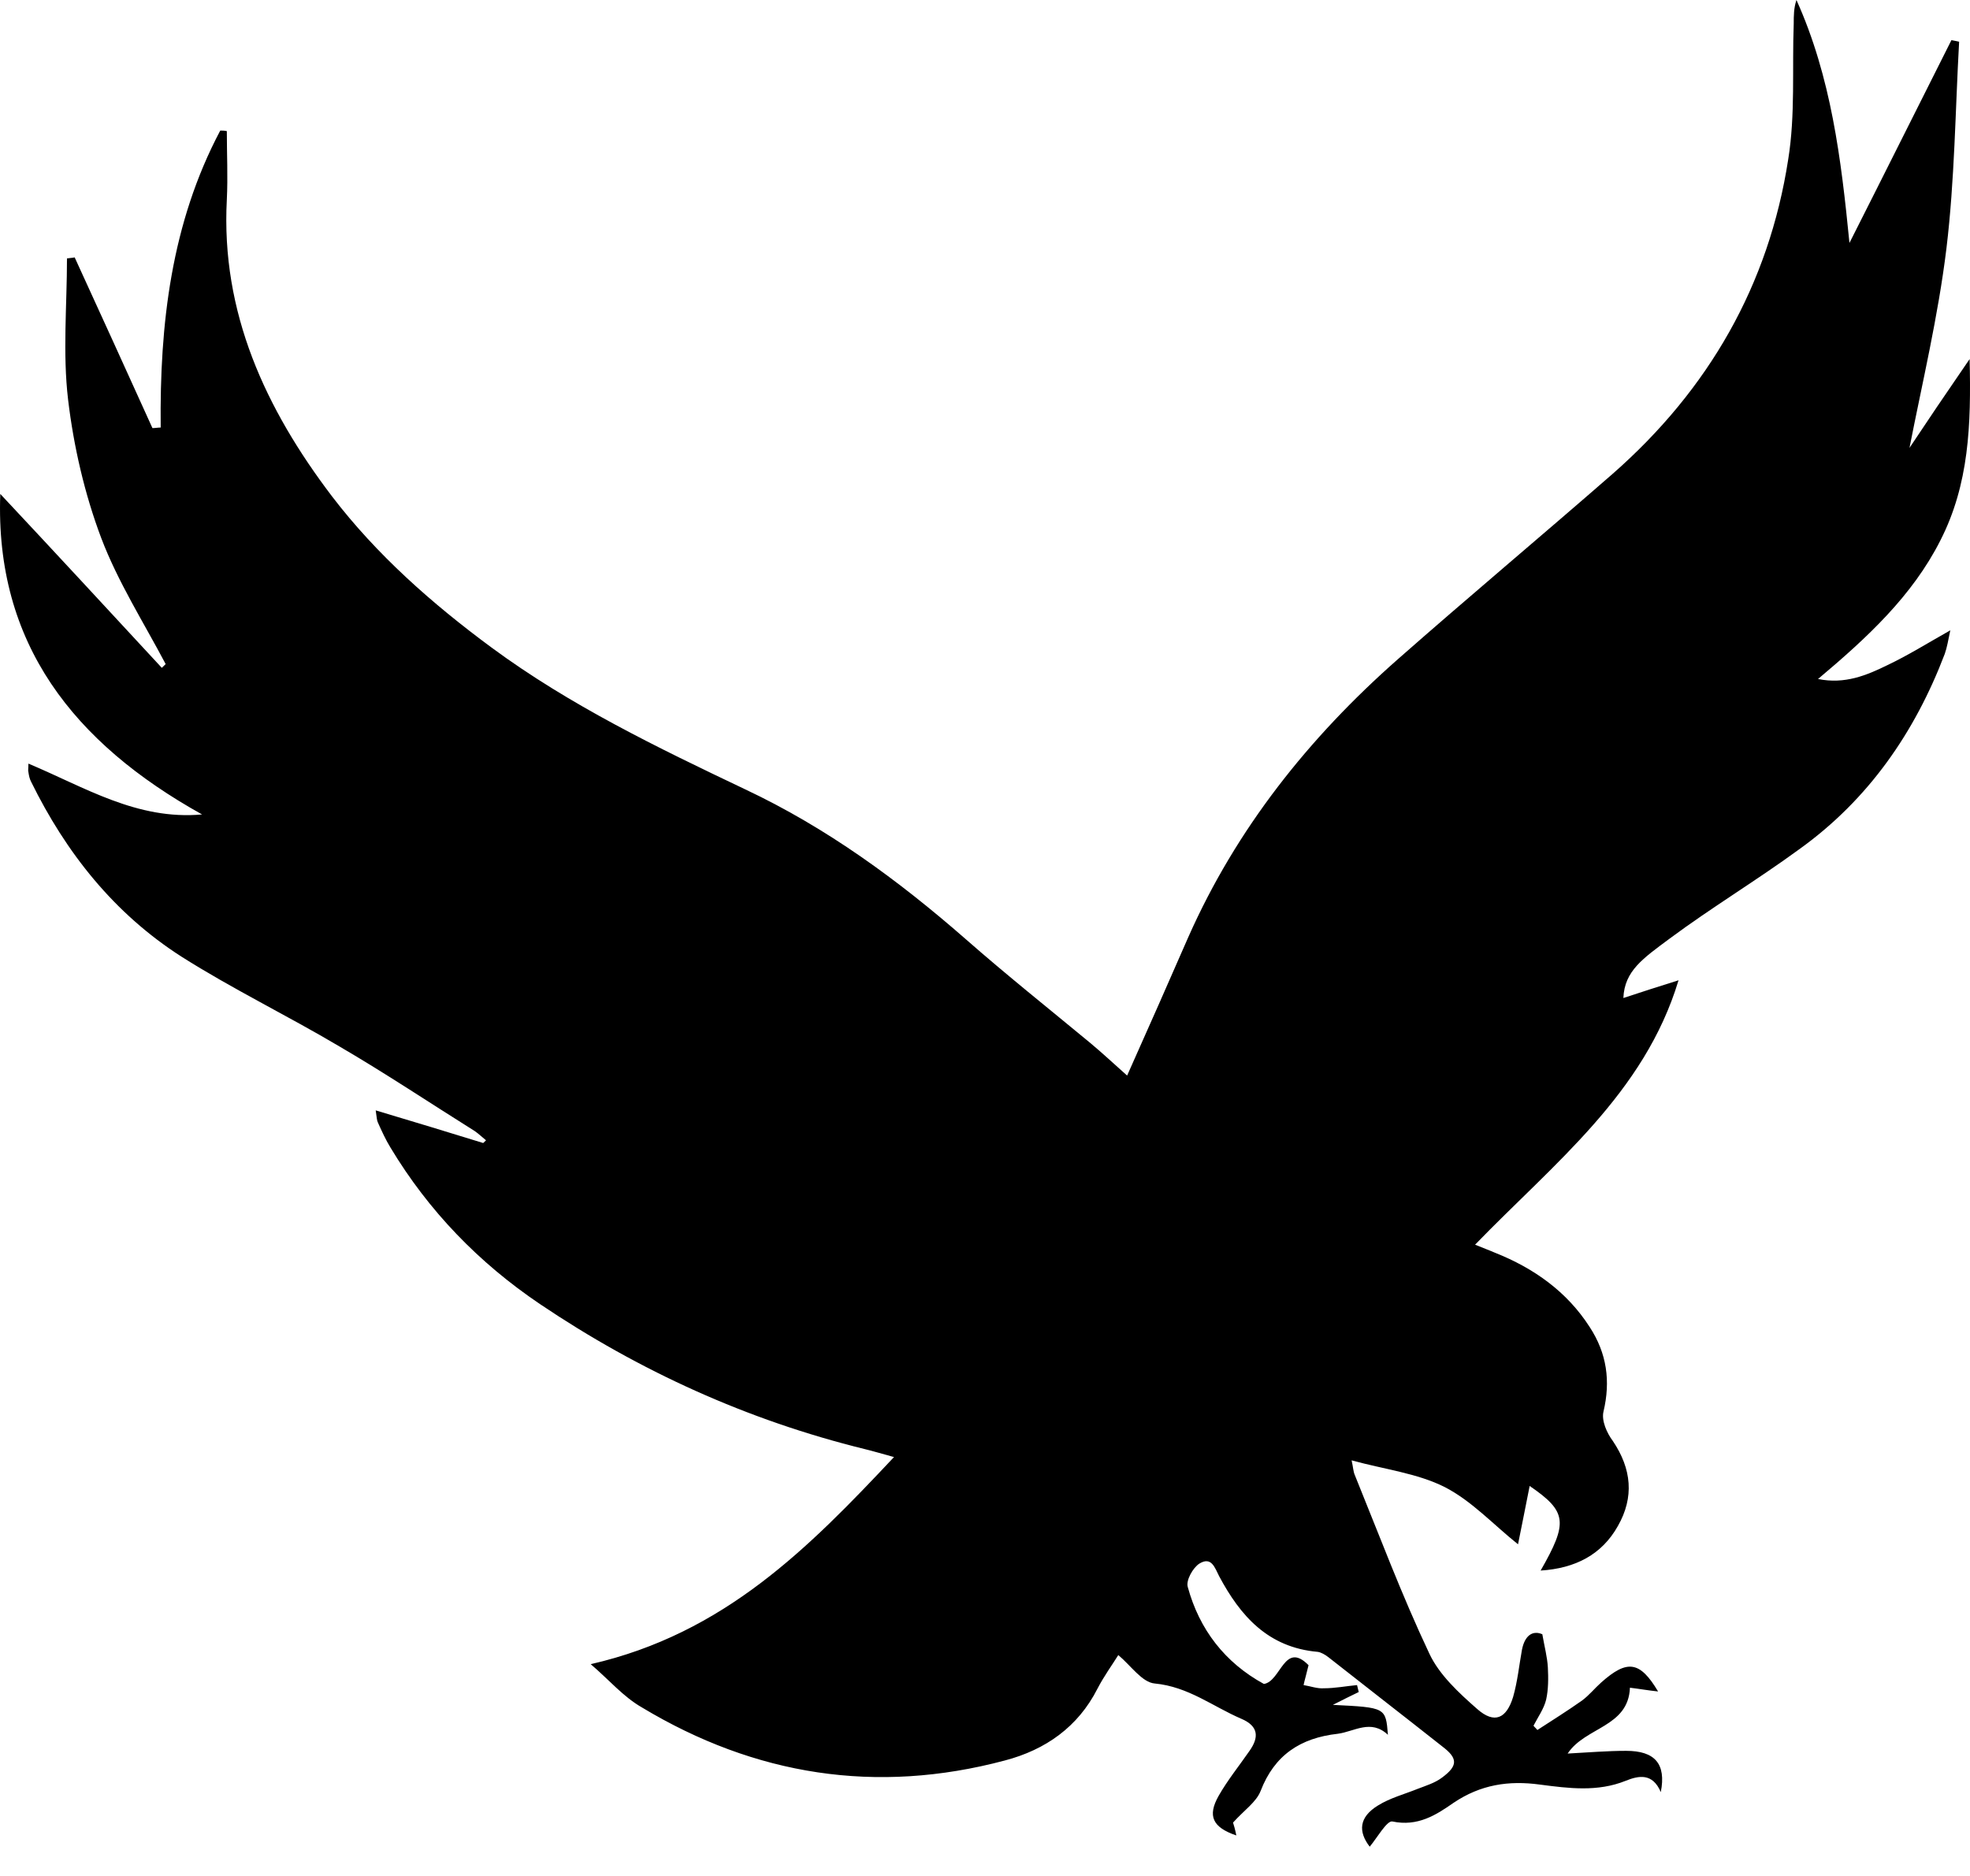
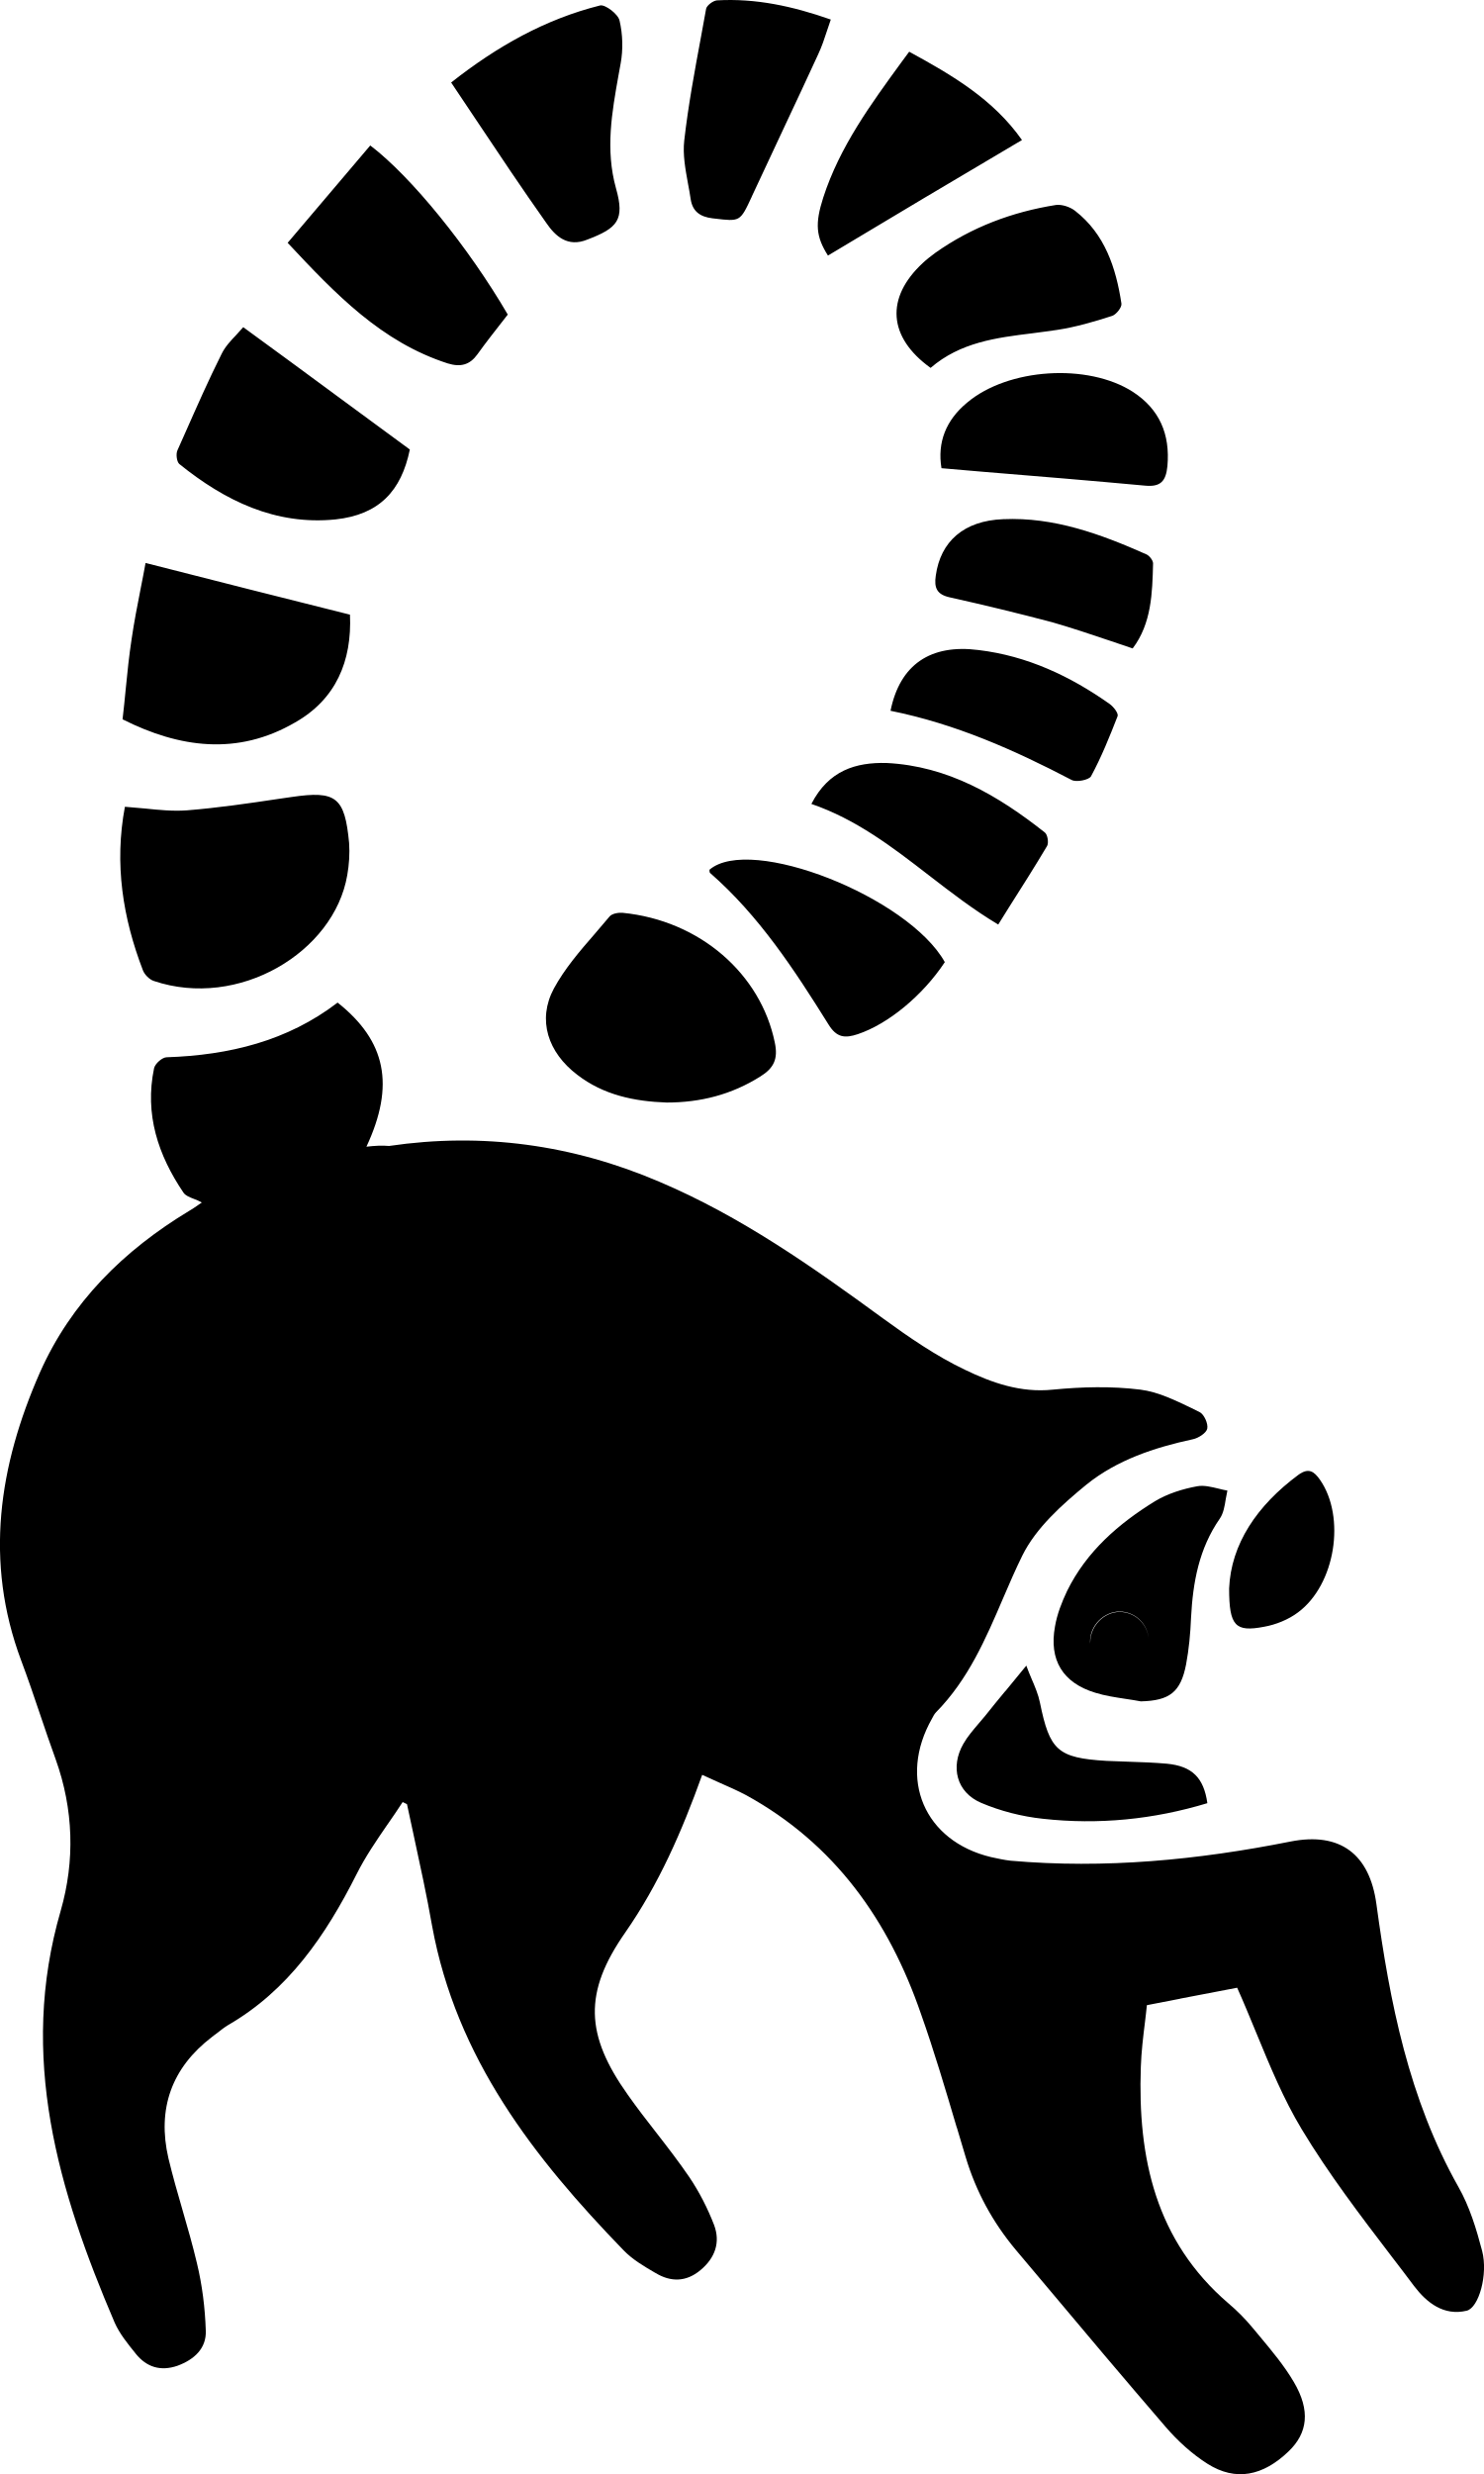
- <svg xmlns="http://www.w3.org/2000/svg" width="21" height="20" viewBox="0 0 21 20" fill="none">
-   <path d="M6.297 17.742C7.719 17.417 8.619 16.504 9.53 15.534C9.406 15.5 9.312 15.472 9.218 15.449C7.966 15.141 6.814 14.616 5.756 13.903C5.104 13.463 4.569 12.91 4.164 12.237C4.111 12.151 4.07 12.06 4.029 11.969C4.017 11.946 4.017 11.918 4.005 11.838C4.405 11.957 4.781 12.072 5.151 12.186C5.163 12.174 5.169 12.168 5.181 12.157C5.139 12.123 5.104 12.089 5.063 12.06C4.581 11.758 4.111 11.444 3.623 11.159C3.065 10.828 2.477 10.543 1.936 10.2C1.214 9.738 0.702 9.088 0.332 8.335C0.314 8.301 0.308 8.266 0.303 8.232C0.297 8.215 0.303 8.192 0.303 8.141C0.902 8.392 1.46 8.746 2.154 8.683C0.79 7.924 -0.056 6.863 0.003 5.266C0.585 5.887 1.155 6.504 1.725 7.12C1.737 7.108 1.754 7.091 1.766 7.08C1.531 6.635 1.255 6.201 1.078 5.733C0.902 5.266 0.785 4.758 0.726 4.262C0.667 3.765 0.714 3.257 0.714 2.755C0.743 2.75 0.773 2.75 0.796 2.744C1.073 3.349 1.349 3.953 1.625 4.564C1.654 4.564 1.684 4.558 1.713 4.558C1.701 3.457 1.825 2.379 2.348 1.392C2.371 1.392 2.395 1.392 2.418 1.398C2.418 1.643 2.43 1.883 2.418 2.128C2.354 3.332 2.83 4.359 3.541 5.294C4.017 5.916 4.605 6.435 5.239 6.903C6.074 7.519 7.008 7.97 7.943 8.415C8.813 8.825 9.577 9.385 10.294 10.012C10.729 10.394 11.181 10.754 11.628 11.124C11.751 11.227 11.874 11.341 12.015 11.467C12.245 10.953 12.456 10.474 12.668 9.989C13.179 8.837 13.949 7.867 14.901 7.028C15.659 6.361 16.429 5.716 17.187 5.055C18.216 4.153 18.856 3.035 19.062 1.7C19.139 1.227 19.103 0.73 19.121 0.251C19.121 0.171 19.121 0.086 19.15 0C19.52 0.822 19.626 1.689 19.715 2.59C20.079 1.871 20.437 1.152 20.802 0.428C20.831 0.434 20.86 0.439 20.884 0.445C20.843 1.181 20.837 1.917 20.749 2.647C20.661 3.372 20.49 4.085 20.355 4.775C20.537 4.501 20.749 4.187 20.996 3.828C21.013 4.53 20.99 5.163 20.684 5.762C20.384 6.355 19.902 6.8 19.38 7.239C19.667 7.297 19.897 7.2 20.12 7.091C20.337 6.988 20.537 6.863 20.79 6.72C20.767 6.829 20.755 6.903 20.731 6.971C20.414 7.804 19.92 8.523 19.18 9.054C18.727 9.385 18.245 9.675 17.799 10.006C17.516 10.217 17.317 10.349 17.305 10.64C17.493 10.577 17.675 10.52 17.893 10.451C17.528 11.661 16.564 12.402 15.724 13.27C15.806 13.304 15.871 13.327 15.935 13.355C16.353 13.521 16.705 13.772 16.946 14.148C17.129 14.428 17.17 14.724 17.093 15.049C17.07 15.146 17.129 15.278 17.193 15.363C17.393 15.66 17.422 15.962 17.246 16.27C17.076 16.573 16.794 16.721 16.423 16.744C16.717 16.23 16.705 16.116 16.306 15.842C16.265 16.053 16.224 16.253 16.182 16.464C15.918 16.253 15.689 16.002 15.401 15.854C15.107 15.706 14.76 15.666 14.408 15.569C14.425 15.643 14.425 15.688 14.443 15.728C14.701 16.362 14.942 17.006 15.236 17.628C15.342 17.856 15.553 18.05 15.748 18.221C15.93 18.381 16.059 18.324 16.13 18.09C16.177 17.925 16.194 17.753 16.224 17.588C16.253 17.44 16.335 17.377 16.441 17.423C16.465 17.56 16.494 17.668 16.5 17.776C16.506 17.89 16.506 18.01 16.482 18.119C16.459 18.216 16.394 18.307 16.347 18.398C16.359 18.415 16.376 18.427 16.388 18.444C16.547 18.341 16.711 18.238 16.864 18.13C16.941 18.073 16.999 17.999 17.07 17.936C17.346 17.691 17.481 17.708 17.675 18.033C17.569 18.022 17.475 18.005 17.375 17.993C17.358 18.415 16.899 18.41 16.711 18.695C16.935 18.683 17.134 18.666 17.334 18.666C17.64 18.666 17.763 18.803 17.704 19.106C17.616 18.9 17.469 18.929 17.328 18.986C17.029 19.106 16.723 19.066 16.417 19.026C16.082 18.98 15.783 19.026 15.495 19.22C15.307 19.351 15.113 19.476 14.842 19.419C14.784 19.408 14.678 19.596 14.601 19.688C14.478 19.528 14.484 19.374 14.69 19.248C14.819 19.168 14.972 19.128 15.113 19.071C15.201 19.037 15.295 19.009 15.371 18.952C15.542 18.826 15.542 18.746 15.377 18.621C14.972 18.301 14.566 17.987 14.161 17.668C14.125 17.64 14.084 17.617 14.049 17.611C13.514 17.565 13.22 17.223 12.997 16.806C12.95 16.715 12.915 16.59 12.785 16.67C12.715 16.715 12.639 16.852 12.662 16.921C12.785 17.371 13.056 17.725 13.473 17.953C13.655 17.925 13.691 17.491 13.949 17.753C13.926 17.851 13.908 17.908 13.896 17.965C13.967 17.976 14.043 18.005 14.114 17.999C14.231 17.999 14.349 17.976 14.466 17.965C14.472 17.987 14.478 18.016 14.484 18.039C14.402 18.079 14.319 18.119 14.208 18.176C14.772 18.204 14.772 18.204 14.795 18.495C14.613 18.324 14.437 18.461 14.261 18.484C13.861 18.529 13.585 18.712 13.438 19.094C13.391 19.214 13.261 19.3 13.144 19.431C13.15 19.448 13.167 19.505 13.179 19.568C12.927 19.482 12.868 19.362 12.991 19.145C13.085 18.98 13.209 18.826 13.32 18.666C13.42 18.524 13.42 18.404 13.232 18.324C12.927 18.193 12.668 17.982 12.309 17.948C12.174 17.936 12.057 17.759 11.921 17.645C11.857 17.748 11.769 17.868 11.698 18.005C11.492 18.41 11.146 18.655 10.711 18.769C9.341 19.134 8.049 18.929 6.844 18.204C6.644 18.09 6.497 17.913 6.297 17.742Z" fill="black" />
+ <svg xmlns="http://www.w3.org/2000/svg" width="12" height="20" viewBox="0 0 12 20" fill="none">
+   <path fill-rule="evenodd" clip-rule="evenodd" d="M5.797 0.003C6.111 -0.015 6.41 0.05 6.718 0.158C6.708 0.187 6.698 0.216 6.689 0.244C6.667 0.312 6.645 0.377 6.616 0.439C6.528 0.631 6.438 0.822 6.348 1.014L6.348 1.014L6.348 1.014L6.348 1.014L6.348 1.014L6.348 1.014L6.348 1.014L6.348 1.014L6.348 1.014L6.348 1.014L6.348 1.014C6.258 1.206 6.168 1.397 6.079 1.589L6.079 1.59L6.079 1.59L6.079 1.59C6.031 1.693 6.008 1.743 5.969 1.765C5.932 1.785 5.88 1.779 5.78 1.767L5.762 1.765C5.661 1.753 5.6 1.709 5.585 1.61C5.579 1.568 5.571 1.526 5.563 1.483L5.563 1.483L5.563 1.483L5.563 1.483L5.563 1.483L5.563 1.483L5.563 1.483L5.563 1.483L5.563 1.483L5.563 1.483L5.563 1.483L5.563 1.483C5.542 1.367 5.52 1.249 5.533 1.136C5.565 0.854 5.617 0.574 5.669 0.295L5.669 0.295C5.683 0.22 5.697 0.145 5.71 0.07C5.716 0.044 5.765 0.006 5.797 0.003ZM3.648 0.667C3.713 0.763 3.776 0.859 3.84 0.954L3.84 0.954C4.033 1.243 4.221 1.525 4.418 1.803C4.49 1.908 4.589 2.002 4.749 1.937C4.993 1.844 5.054 1.779 4.981 1.522C4.894 1.209 4.948 0.908 5.002 0.605C5.008 0.574 5.013 0.543 5.019 0.512C5.039 0.401 5.036 0.278 5.01 0.167C4.999 0.114 4.894 0.035 4.853 0.044C4.409 0.155 4.02 0.374 3.648 0.667ZM2.699 3.182C2.903 3.332 3.107 3.482 3.314 3.634C3.245 3.97 3.065 4.161 2.713 4.199C2.228 4.248 1.819 4.049 1.45 3.751C1.429 3.733 1.421 3.669 1.435 3.64L1.5 3.494C1.594 3.282 1.688 3.068 1.792 2.861C1.82 2.803 1.866 2.754 1.91 2.708L1.91 2.708L1.91 2.708L1.91 2.708L1.91 2.708C1.93 2.686 1.949 2.666 1.967 2.645C2.213 2.824 2.455 3.002 2.698 3.181L2.698 3.181L2.699 3.182L2.699 3.182ZM2.83 4.969C2.281 4.832 1.749 4.697 1.177 4.551C1.165 4.619 1.151 4.689 1.137 4.76L1.137 4.76C1.111 4.893 1.084 5.03 1.064 5.168C1.044 5.299 1.03 5.432 1.017 5.567V5.567L1.017 5.567L1.017 5.567L1.017 5.567L1.017 5.567C1.009 5.649 1.001 5.731 0.991 5.815C1.45 6.046 1.92 6.111 2.385 5.841C2.716 5.654 2.847 5.344 2.83 4.969ZM1.01 6.522C0.923 6.984 0.993 7.421 1.156 7.845C1.17 7.88 1.208 7.918 1.243 7.93C1.928 8.161 2.701 7.699 2.808 7.075C2.823 6.99 2.829 6.9 2.823 6.815C2.788 6.443 2.718 6.39 2.358 6.443L2.254 6.458C2.007 6.495 1.76 6.531 1.51 6.551C1.4 6.559 1.288 6.548 1.172 6.536C1.119 6.531 1.065 6.526 1.01 6.522ZM2.963 9.27C3.195 8.773 3.122 8.416 2.73 8.105C2.324 8.416 1.853 8.53 1.348 8.547C1.313 8.547 1.255 8.597 1.246 8.635C1.168 9.007 1.278 9.338 1.484 9.642C1.501 9.666 1.532 9.678 1.568 9.692C1.589 9.7 1.611 9.709 1.632 9.721L1.603 9.741L1.603 9.741L1.603 9.741C1.579 9.758 1.555 9.774 1.531 9.788C1.002 10.107 0.575 10.526 0.322 11.097C-0.009 11.849 -0.128 12.624 0.171 13.423C0.225 13.567 0.275 13.713 0.324 13.859C0.365 13.981 0.407 14.103 0.45 14.222C0.595 14.626 0.607 15.042 0.491 15.446C0.148 16.625 0.47 17.708 0.927 18.776C0.967 18.866 1.032 18.946 1.095 19.024L1.098 19.028C1.185 19.136 1.298 19.172 1.435 19.125C1.571 19.075 1.67 18.984 1.664 18.841C1.658 18.656 1.635 18.472 1.592 18.294C1.558 18.151 1.518 18.011 1.477 17.87L1.477 17.87L1.477 17.87L1.477 17.87L1.477 17.87L1.477 17.87L1.477 17.87L1.477 17.87L1.477 17.87L1.477 17.87L1.477 17.87L1.477 17.87L1.477 17.87L1.477 17.87L1.477 17.87L1.477 17.87L1.477 17.87L1.477 17.87C1.436 17.73 1.396 17.589 1.362 17.448C1.269 17.047 1.388 16.716 1.714 16.467L1.732 16.453L1.755 16.436L1.755 16.436C1.784 16.413 1.812 16.391 1.841 16.373C2.332 16.09 2.634 15.645 2.884 15.15C2.954 15.01 3.044 14.879 3.134 14.748L3.134 14.748L3.134 14.748L3.134 14.748L3.134 14.748L3.135 14.748L3.135 14.748L3.135 14.748L3.135 14.748L3.135 14.748L3.135 14.748L3.135 14.747L3.135 14.747L3.135 14.747L3.135 14.747L3.135 14.747L3.135 14.747L3.135 14.747L3.135 14.747C3.176 14.688 3.217 14.628 3.256 14.568L3.291 14.585C3.308 14.667 3.326 14.749 3.344 14.831L3.344 14.831L3.344 14.831L3.344 14.831L3.344 14.831L3.344 14.831L3.344 14.831L3.344 14.831L3.344 14.831L3.344 14.831L3.344 14.831L3.344 14.831L3.344 14.831L3.344 14.831L3.344 14.831L3.344 14.831L3.344 14.831L3.344 14.831C3.397 15.077 3.451 15.323 3.494 15.569C3.689 16.637 4.316 17.442 5.042 18.191C5.114 18.266 5.208 18.321 5.297 18.373L5.301 18.375C5.423 18.449 5.548 18.449 5.664 18.352C5.783 18.253 5.827 18.127 5.774 17.986C5.722 17.852 5.655 17.72 5.574 17.6C5.49 17.477 5.399 17.359 5.308 17.242L5.308 17.242C5.229 17.141 5.151 17.04 5.077 16.935C4.732 16.45 4.717 16.107 5.057 15.621C5.327 15.232 5.513 14.808 5.678 14.348C5.725 14.37 5.77 14.39 5.815 14.41C5.89 14.443 5.963 14.475 6.033 14.512C6.747 14.904 7.186 15.522 7.447 16.28C7.554 16.582 7.645 16.89 7.736 17.197L7.736 17.197L7.736 17.197L7.736 17.197L7.736 17.197L7.736 17.198L7.736 17.198L7.736 17.198L7.736 17.198L7.736 17.198L7.736 17.198L7.736 17.198L7.736 17.198L7.736 17.198L7.736 17.198L7.736 17.198L7.737 17.198L7.737 17.198L7.737 17.198C7.76 17.277 7.784 17.357 7.808 17.436C7.892 17.717 8.028 17.966 8.214 18.188L8.427 18.441C8.759 18.837 9.091 19.231 9.428 19.622C9.524 19.733 9.64 19.839 9.765 19.918C9.992 20.061 10.213 20.017 10.422 19.815C10.573 19.669 10.599 19.488 10.462 19.256C10.384 19.123 10.283 19.003 10.184 18.884L10.184 18.884C10.165 18.861 10.147 18.839 10.128 18.817C10.07 18.747 10.004 18.68 9.934 18.621C9.344 18.115 9.199 17.445 9.225 16.71C9.229 16.587 9.244 16.463 9.259 16.343C9.264 16.298 9.27 16.254 9.274 16.21C9.365 16.192 9.454 16.175 9.542 16.158L9.544 16.157C9.705 16.126 9.861 16.096 10.004 16.069C10.058 16.189 10.108 16.312 10.159 16.435C10.269 16.702 10.379 16.969 10.526 17.213C10.743 17.573 10.999 17.909 11.255 18.244L11.255 18.244C11.315 18.323 11.376 18.401 11.435 18.481C11.537 18.615 11.674 18.724 11.86 18.68C11.958 18.656 12.034 18.387 11.985 18.197C11.938 18.018 11.883 17.837 11.793 17.679C11.392 16.968 11.238 16.186 11.13 15.393C11.075 14.989 10.837 14.808 10.436 14.887C9.687 15.036 8.935 15.109 8.171 15.042C8.118 15.036 8.066 15.024 8.014 15.013C7.474 14.884 7.259 14.38 7.537 13.892C7.546 13.874 7.555 13.857 7.569 13.842C7.829 13.578 7.97 13.25 8.111 12.921C8.161 12.805 8.211 12.688 8.267 12.575C8.377 12.352 8.586 12.165 8.786 12.001C9.033 11.802 9.335 11.702 9.646 11.635C9.69 11.626 9.754 11.585 9.762 11.55C9.771 11.509 9.736 11.433 9.701 11.416C9.679 11.405 9.657 11.394 9.635 11.383L9.635 11.383C9.501 11.319 9.364 11.252 9.222 11.234C8.99 11.205 8.749 11.211 8.513 11.234C8.252 11.261 8.02 11.178 7.802 11.073C7.569 10.962 7.349 10.81 7.14 10.658C6.567 10.239 5.989 9.832 5.333 9.554C4.63 9.253 3.901 9.153 3.146 9.264C3.09 9.259 3.029 9.262 2.963 9.27ZM6.149 8.702C5.916 8.849 5.664 8.913 5.391 8.913C5.129 8.904 4.879 8.852 4.667 8.688C4.432 8.509 4.342 8.246 4.479 7.991C4.566 7.831 4.687 7.69 4.809 7.55L4.809 7.55L4.809 7.55L4.809 7.55L4.809 7.55L4.809 7.55L4.809 7.55L4.809 7.55L4.809 7.55L4.809 7.55L4.809 7.55L4.809 7.55L4.809 7.55L4.809 7.55L4.809 7.55L4.809 7.55L4.809 7.55C4.849 7.503 4.89 7.456 4.929 7.409C4.949 7.385 4.999 7.377 5.033 7.379C5.664 7.441 6.152 7.877 6.265 8.427C6.294 8.562 6.256 8.635 6.149 8.702ZM2.994 1.176C3.325 1.427 3.79 2.001 4.106 2.543L4.074 2.584C3.999 2.68 3.928 2.77 3.86 2.865C3.799 2.949 3.726 2.97 3.621 2.938C3.084 2.765 2.715 2.379 2.326 1.963C2.552 1.697 2.773 1.436 2.994 1.176ZM7.525 2.974C7.765 2.767 8.056 2.73 8.35 2.694C8.416 2.685 8.482 2.677 8.548 2.667C8.699 2.644 8.85 2.6 8.995 2.553C9.027 2.541 9.074 2.483 9.068 2.453C9.024 2.164 8.934 1.891 8.693 1.704C8.652 1.672 8.586 1.651 8.539 1.657C8.185 1.713 7.857 1.836 7.563 2.044L7.563 2.044C7.528 2.07 7.494 2.096 7.462 2.126C7.159 2.407 7.18 2.726 7.525 2.974ZM7.64 7.778C7.346 7.251 6.068 6.747 5.737 7.031C5.737 7.04 5.737 7.055 5.743 7.058C6.138 7.403 6.423 7.839 6.699 8.281C6.765 8.389 6.832 8.395 6.937 8.36C7.181 8.278 7.46 8.05 7.64 7.778ZM9.591 13.455C9.547 13.681 9.457 13.748 9.225 13.754C9.184 13.746 9.143 13.74 9.103 13.734C9.019 13.721 8.936 13.709 8.856 13.684C8.594 13.604 8.481 13.42 8.531 13.148C8.548 13.048 8.586 12.952 8.629 12.861C8.786 12.542 9.045 12.317 9.341 12.135C9.443 12.074 9.565 12.036 9.681 12.015C9.735 12.005 9.794 12.02 9.853 12.034C9.877 12.04 9.901 12.046 9.925 12.05C9.92 12.072 9.916 12.095 9.912 12.117C9.903 12.175 9.893 12.234 9.864 12.276C9.695 12.519 9.646 12.791 9.631 13.078C9.626 13.204 9.614 13.332 9.591 13.455ZM9.053 13.028C8.926 13.028 8.812 13.142 8.815 13.271C8.815 13.276 8.816 13.281 8.816 13.286C8.816 13.282 8.816 13.278 8.816 13.274C8.816 13.146 8.926 13.031 9.054 13.031C9.176 13.031 9.278 13.126 9.288 13.248C9.279 13.124 9.177 13.028 9.053 13.028ZM7.613 3.785L7.95 3.814L7.95 3.814L7.95 3.814L7.95 3.814L7.95 3.814L7.95 3.814L7.95 3.814L7.95 3.814C8.393 3.85 8.826 3.886 9.26 3.926C9.387 3.938 9.428 3.888 9.44 3.768C9.463 3.51 9.376 3.308 9.161 3.168C8.798 2.934 8.15 2.975 7.819 3.256C7.65 3.396 7.578 3.575 7.613 3.785ZM7.352 0.418C7.7 0.608 8.031 0.801 8.264 1.132C7.729 1.448 7.212 1.755 6.695 2.066C6.599 1.914 6.588 1.811 6.657 1.597C6.79 1.186 7.041 0.843 7.295 0.495L7.352 0.418ZM7.511 7.076L7.511 7.076C7.69 7.214 7.871 7.354 8.072 7.474L8.153 7.344L8.153 7.344C8.261 7.174 8.367 7.007 8.467 6.839C8.481 6.815 8.472 6.748 8.449 6.73C8.072 6.432 7.665 6.192 7.168 6.168C6.921 6.162 6.701 6.227 6.561 6.499C6.923 6.623 7.215 6.847 7.511 7.076ZM9.324 4.555C9.318 4.794 9.312 5.04 9.159 5.242C9.098 5.222 9.039 5.201 8.979 5.181C8.822 5.128 8.667 5.076 8.511 5.031C8.235 4.958 7.959 4.891 7.68 4.829C7.576 4.806 7.552 4.753 7.567 4.653C7.605 4.378 7.793 4.209 8.113 4.197C8.523 4.179 8.9 4.317 9.269 4.481C9.295 4.492 9.324 4.531 9.324 4.554L9.324 4.555ZM8.13 13.671L8.13 13.671L8.129 13.671L8.129 13.671C8.072 13.74 8.019 13.804 7.968 13.869C7.95 13.891 7.931 13.913 7.913 13.934C7.868 13.987 7.823 14.039 7.79 14.097C7.683 14.284 7.735 14.489 7.933 14.574C8.09 14.641 8.264 14.685 8.432 14.703C8.883 14.753 9.327 14.709 9.763 14.577C9.734 14.372 9.641 14.278 9.437 14.258C9.336 14.249 9.233 14.245 9.131 14.242L9.131 14.242L9.131 14.242L9.131 14.242C9.069 14.24 9.008 14.238 8.946 14.235C8.551 14.211 8.488 14.15 8.409 13.763C8.396 13.699 8.369 13.635 8.34 13.568C8.326 13.535 8.312 13.501 8.299 13.465C8.237 13.541 8.181 13.608 8.13 13.671ZM8.665 6.305C8.2 6.062 7.727 5.852 7.201 5.746C7.277 5.372 7.524 5.205 7.913 5.255C8.305 5.302 8.653 5.465 8.973 5.691C9.005 5.714 9.046 5.767 9.037 5.79C8.973 5.954 8.906 6.121 8.822 6.276C8.805 6.305 8.703 6.326 8.665 6.305ZM9.939 12.841C9.939 13.145 9.989 13.195 10.221 13.151C10.317 13.134 10.419 13.093 10.497 13.034C10.799 12.809 10.883 12.264 10.674 11.963C10.625 11.893 10.581 11.864 10.5 11.922C10.163 12.171 9.954 12.484 9.939 12.841Z" fill="black" />
</svg>
